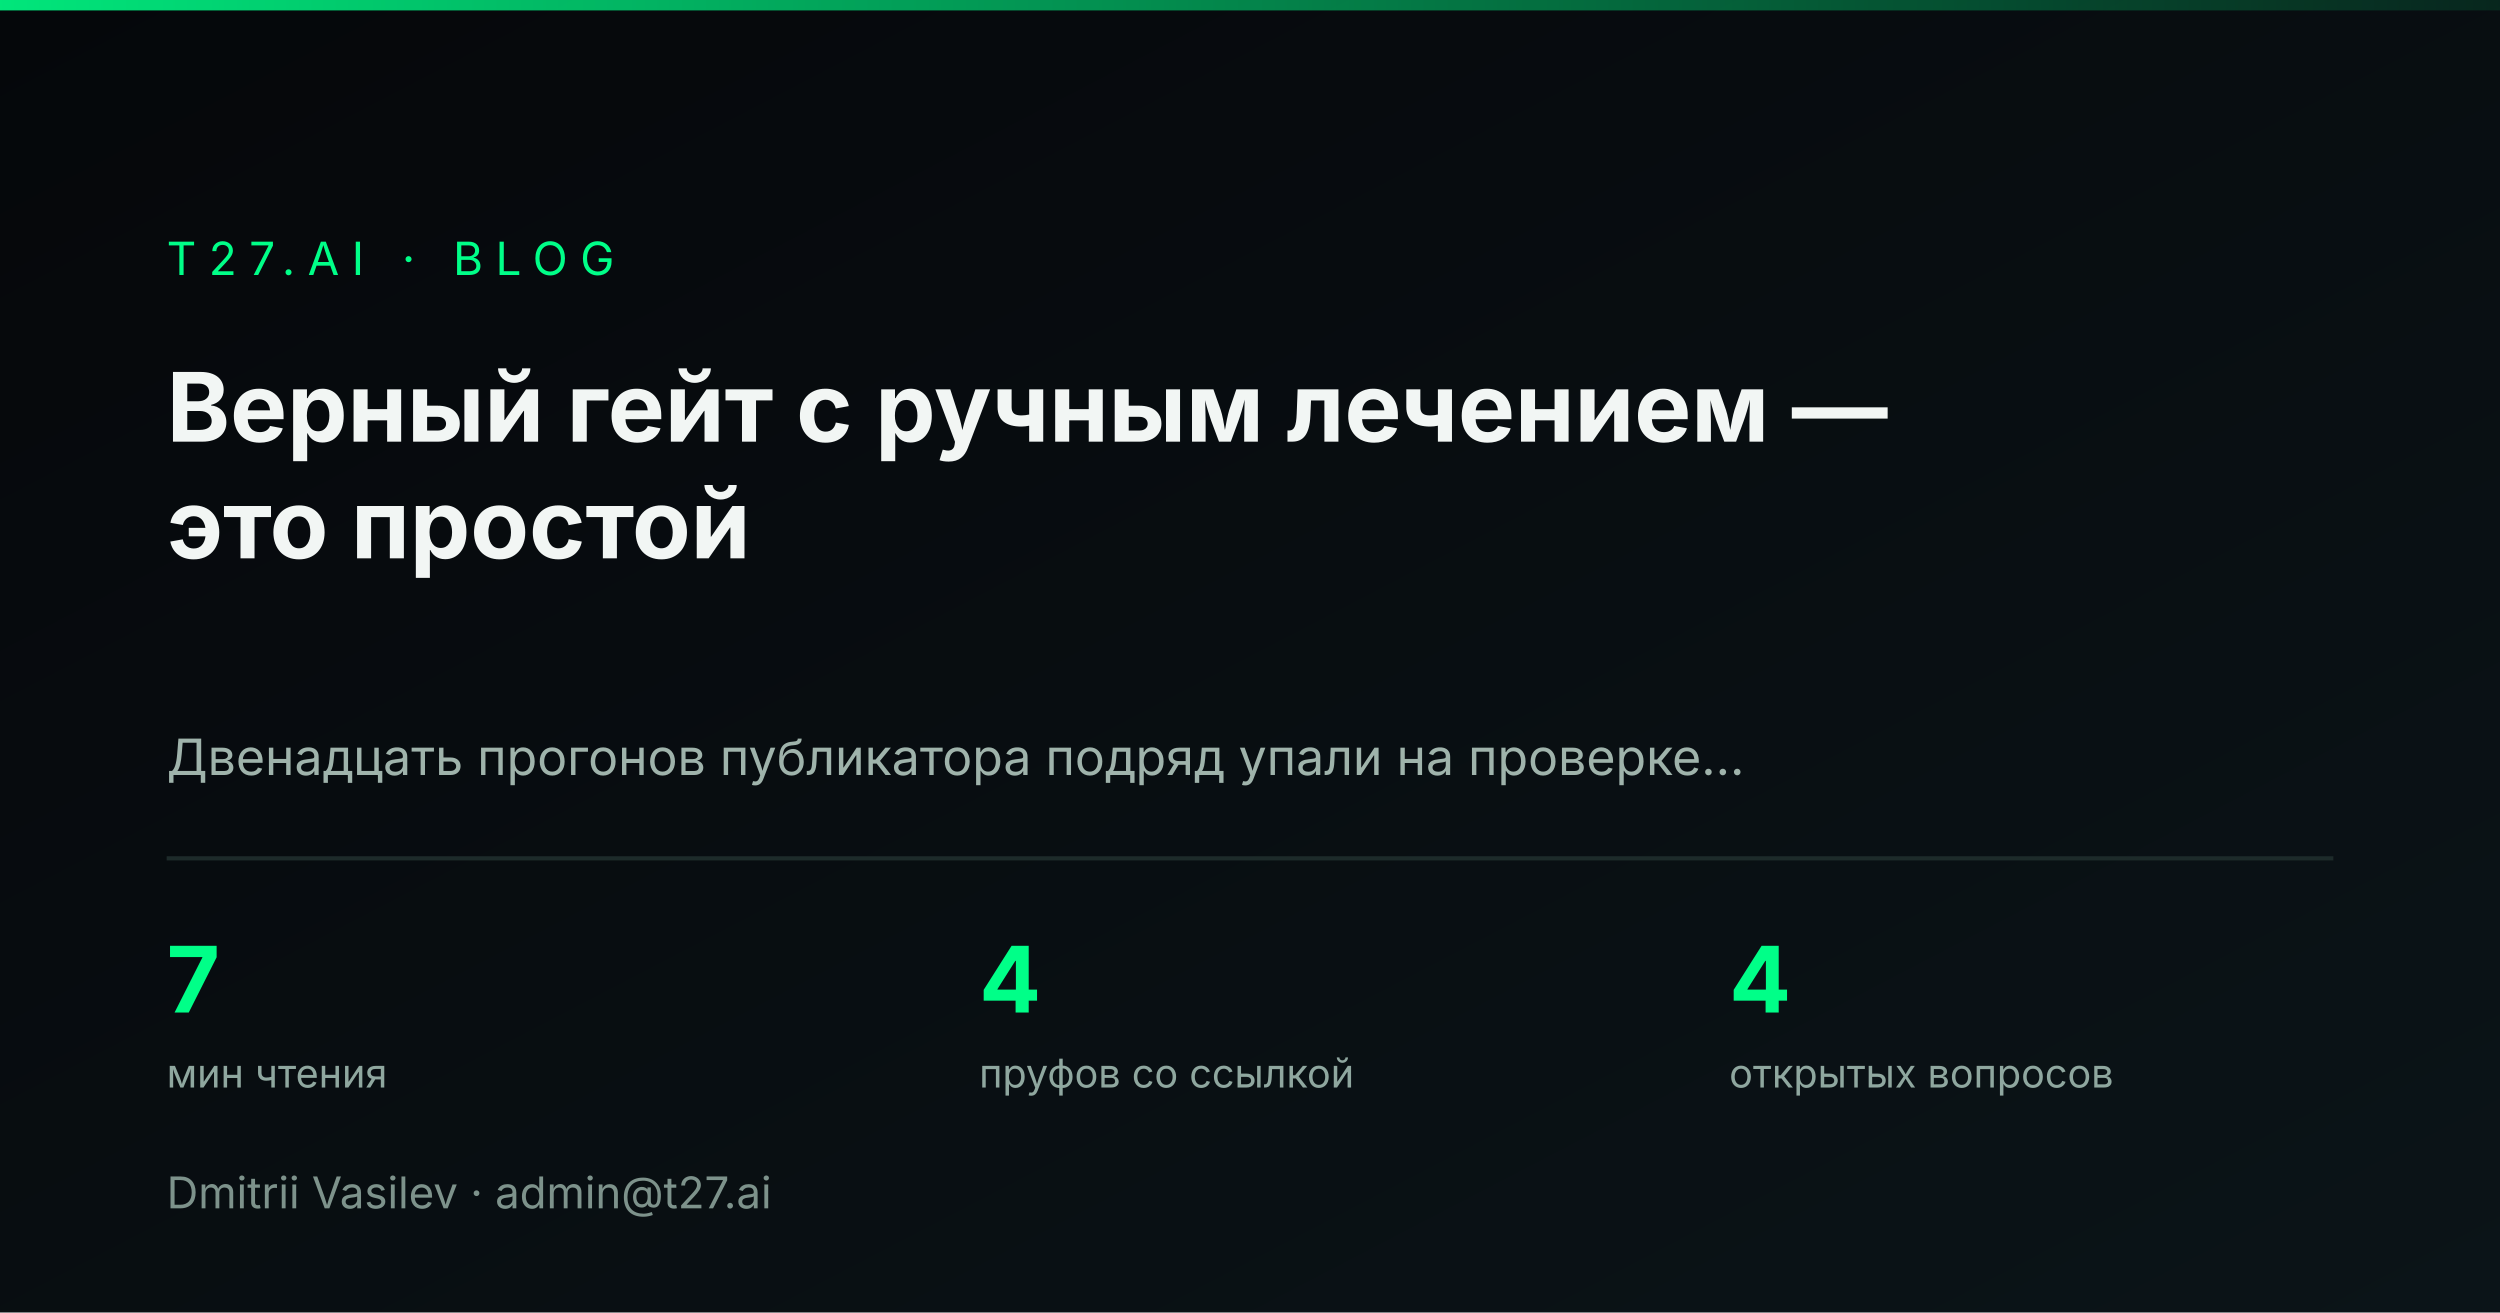
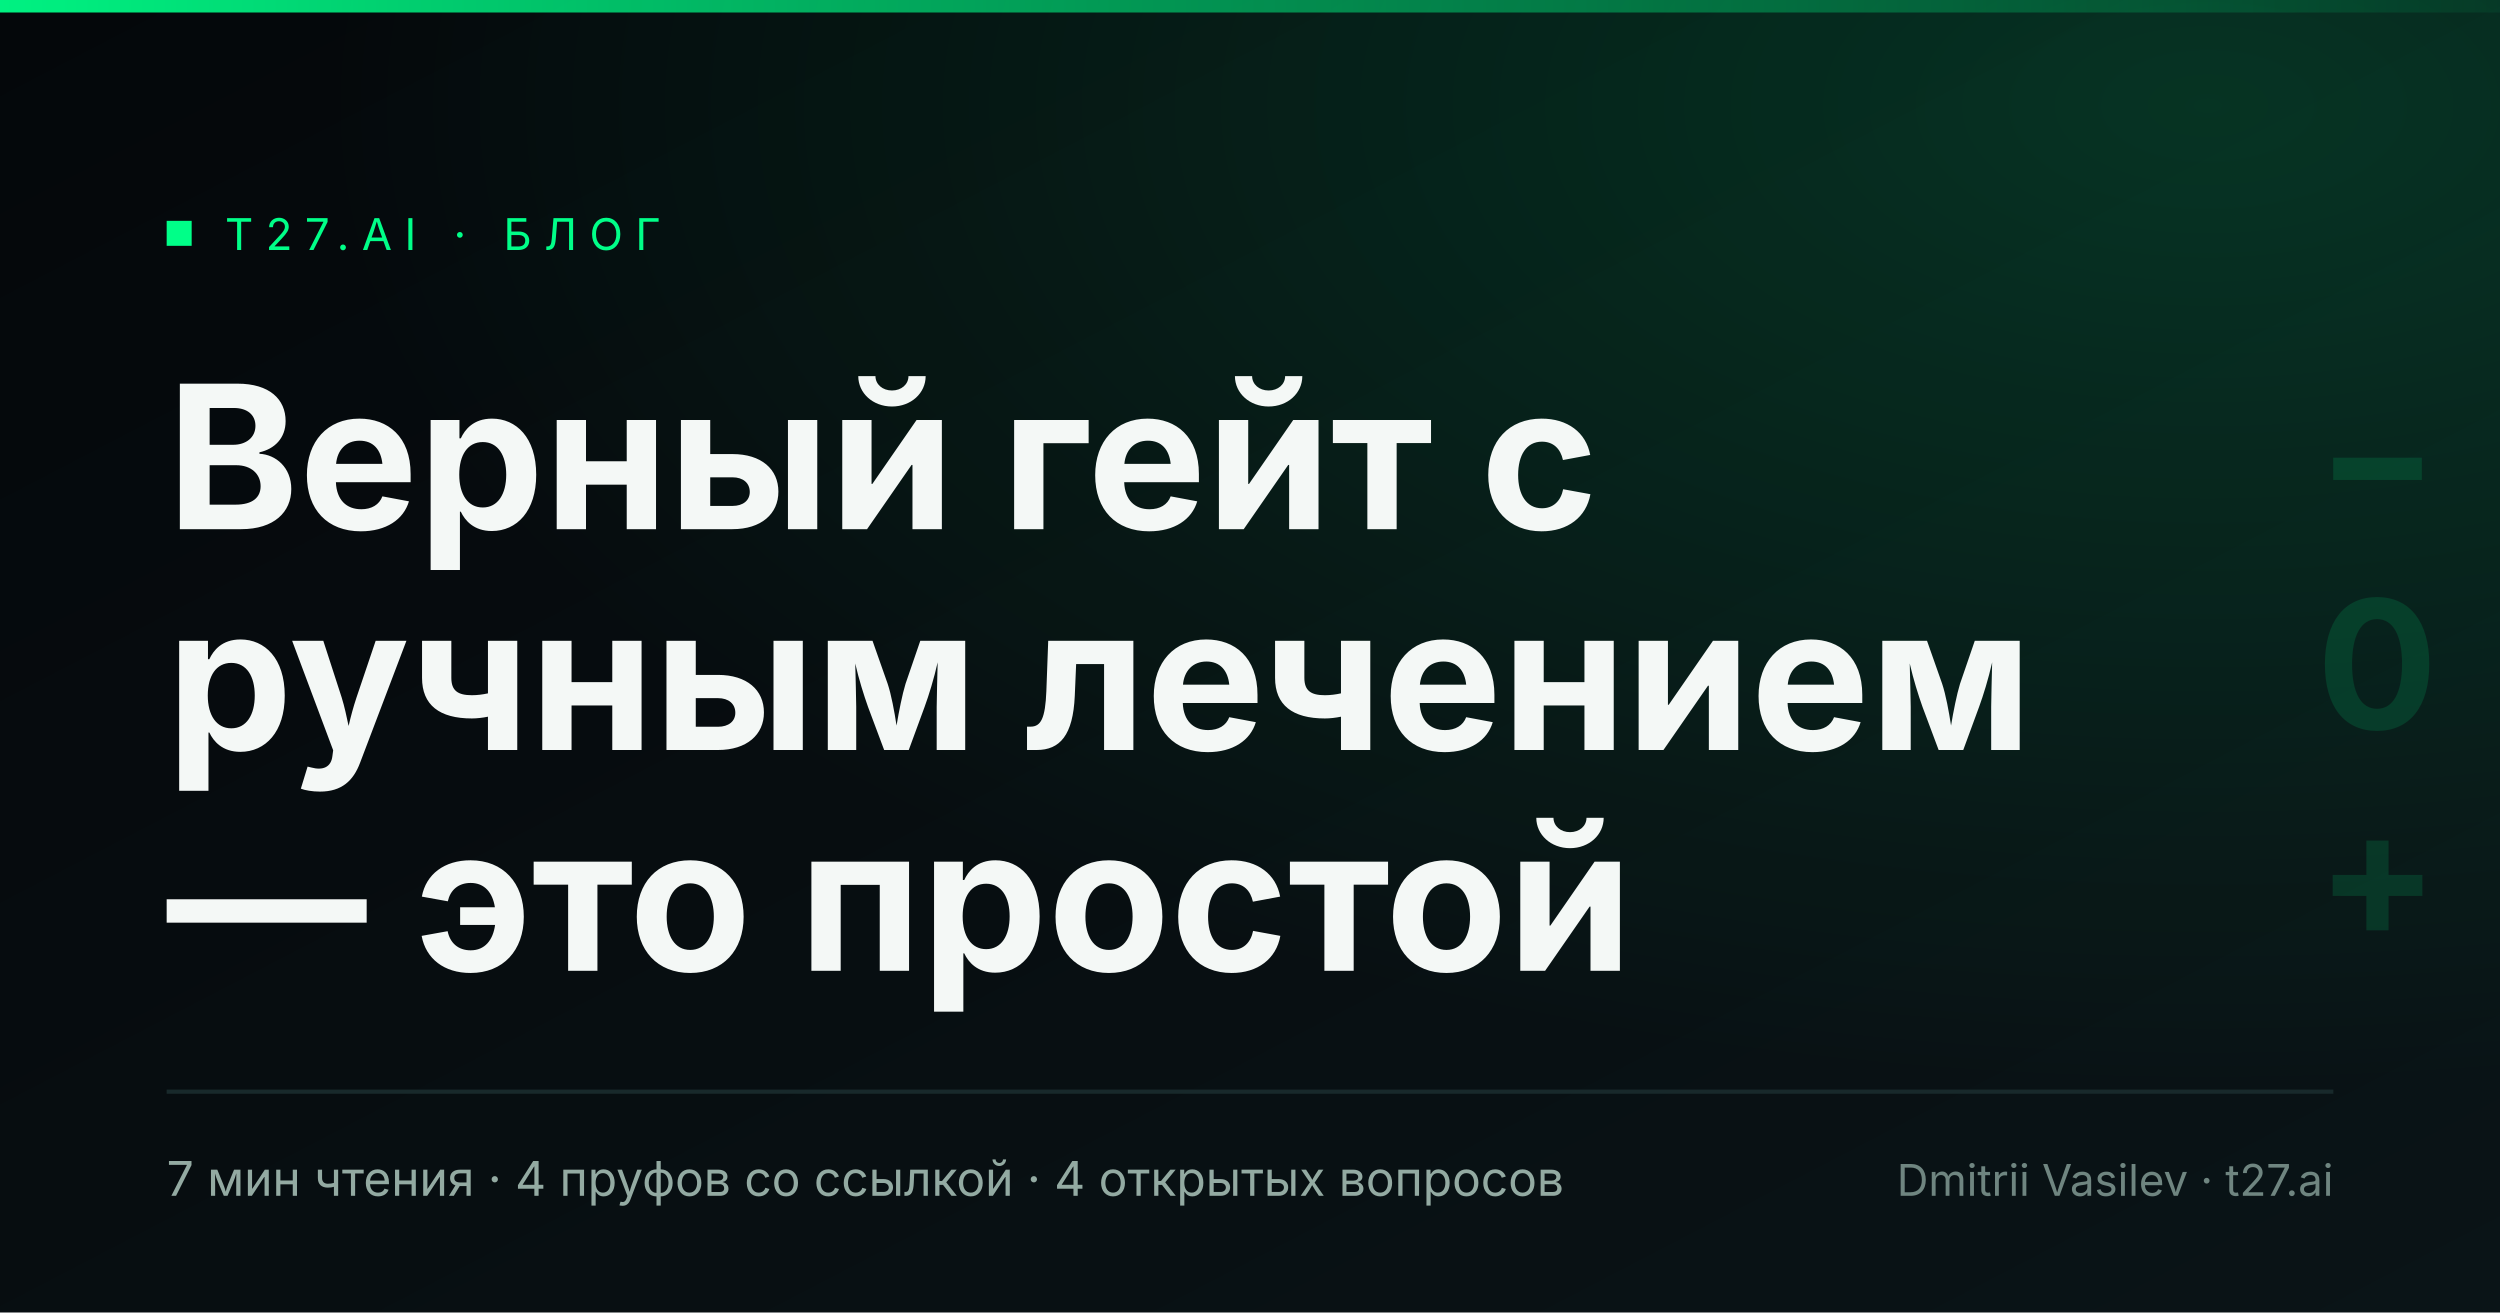
<svg xmlns="http://www.w3.org/2000/svg" width="1200" height="630" viewBox="0 0 1200 630" role="img" aria-label="Верный гейт с ручным лечением — это простой">
  <defs>
    <linearGradient id="bg" x1="0" y1="0" x2="1" y2="1">
-       <stop offset="0%" stop-color="#05070a" />
-       <stop offset="100%" stop-color="#0b1418" />
+       <stop offset="0%" stop-color="#04070a" />
+       <stop offset="100%" stop-color="#0a1417" />
    </linearGradient>
+     <radialGradient id="halo" cx="0.88" cy="0.08" r="0.75">
+       <stop offset="0%" stop-color="#00ff88" stop-opacity="0.16" />
+       <stop offset="100%" stop-color="#00ff88" stop-opacity="0" />
+     </radialGradient>
    <linearGradient id="glow" x1="0" y1="0" x2="1" y2="0">
-       <stop offset="0%" stop-color="#00ff88" stop-opacity="0.9" />
-       <stop offset="100%" stop-color="#00ff88" stop-opacity="0.1" />
+       <stop offset="0%" stop-color="#00ff88" stop-opacity="0.95" />
+       <stop offset="100%" stop-color="#00ff88" stop-opacity="0.06" />
    </linearGradient>
  </defs>
  <rect width="1200" height="630" fill="url(#bg)" />
-   <rect x="0" y="0" width="1200" height="5" fill="url(#glow)" />
-   <text x="80" y="132" font-family="Inter,Helvetica,Arial,sans-serif" font-size="22" fill="#00ff88" letter-spacing="6">T27.AI · BLOG</text>
-   <text x="80" y="212" font-family="Inter,Helvetica,Arial,sans-serif" font-size="46" font-weight="700" fill="#f2f6f4">Верный гейт с ручным лечением —</text>
-   <text x="80" y="268" font-family="Inter,Helvetica,Arial,sans-serif" font-size="46" font-weight="700" fill="#f2f6f4">это простой</text>
-   <text x="80" y="372" font-family="Inter,Helvetica,Arial,sans-serif" font-size="24" fill="#9fb3ab">Двенадцать прогонов публикатора подряд упали на проверке…</text>
-   <text x="80" y="486" font-family="Inter,Helvetica,Arial,sans-serif" font-size="44" font-weight="700" fill="#00ff88">7</text>
-   <text x="80" y="522" font-family="Inter,Helvetica,Arial,sans-serif" font-size="19" fill="#8fa79f">мин чтения</text>
-   <text x="470" y="486" font-family="Inter,Helvetica,Arial,sans-serif" font-size="44" font-weight="700" fill="#00ff88">4</text>
-   <text x="470" y="522" font-family="Inter,Helvetica,Arial,sans-serif" font-size="19" fill="#8fa79f">пруфов со ссылкой</text>
-   <text x="830" y="486" font-family="Inter,Helvetica,Arial,sans-serif" font-size="44" font-weight="700" fill="#00ff88">4</text>
-   <text x="830" y="522" font-family="Inter,Helvetica,Arial,sans-serif" font-size="19" fill="#8fa79f">открытых вопросов</text>
-   <text x="80" y="580" font-family="Inter,Helvetica,Arial,sans-serif" font-size="21" fill="#7d928b">Dmitrii Vasilev · admin@t27.ai</text>
-   <line x1="80" y1="412" x2="1120" y2="412" stroke="#1d2b2a" stroke-width="2" />
+   <rect width="1200" height="630" fill="url(#halo)" />
+   <text x="1112" y="250" font-family="Inter,Helvetica,Arial,sans-serif" font-size="86" font-weight="700" fill="#00ff88" opacity="0.13">−</text>
+   <text x="1112" y="350" font-family="Inter,Helvetica,Arial,sans-serif" font-size="86" font-weight="700" fill="#00ff88" opacity="0.13">0</text>
+   <text x="1112" y="450" font-family="Inter,Helvetica,Arial,sans-serif" font-size="86" font-weight="700" fill="#00ff88" opacity="0.13">+</text>
+   <rect x="0" y="0" width="1200" height="6" fill="url(#glow)" />
+   <rect x="80" y="106" width="12" height="12" fill="#00ff88" />
+   <text x="108" y="120" font-family="Inter,Helvetica,Arial,sans-serif" font-size="21" letter-spacing="6" fill="#00ff88">T27.AI · БЛОГ</text>
+   <text x="80" y="254" font-family="Inter,Helvetica,Arial,sans-serif" font-size="96" font-weight="700" fill="#f4f8f6">Верный гейт с</text>
+   <text x="80" y="360" font-family="Inter,Helvetica,Arial,sans-serif" font-size="96" font-weight="700" fill="#f4f8f6">ручным лечением</text>
+   <text x="80" y="466" font-family="Inter,Helvetica,Arial,sans-serif" font-size="96" font-weight="700" fill="#f4f8f6">— это простой</text>
+   <line x1="80" y1="524" x2="1120" y2="524" stroke="#18292b" stroke-width="2" />
+   <text x="80" y="574" font-family="Inter,Helvetica,Arial,sans-serif" font-size="23" fill="#93aaa2">7 мин чтения  ·  4 пруфов со ссылкой  ·  4 открытых вопросов</text>
+   <text x="1120" y="574" text-anchor="end" font-family="Inter,Helvetica,Arial,sans-serif" font-size="21" fill="#6f8580">Dmitrii Vasilev · t27.ai</text>
</svg>
